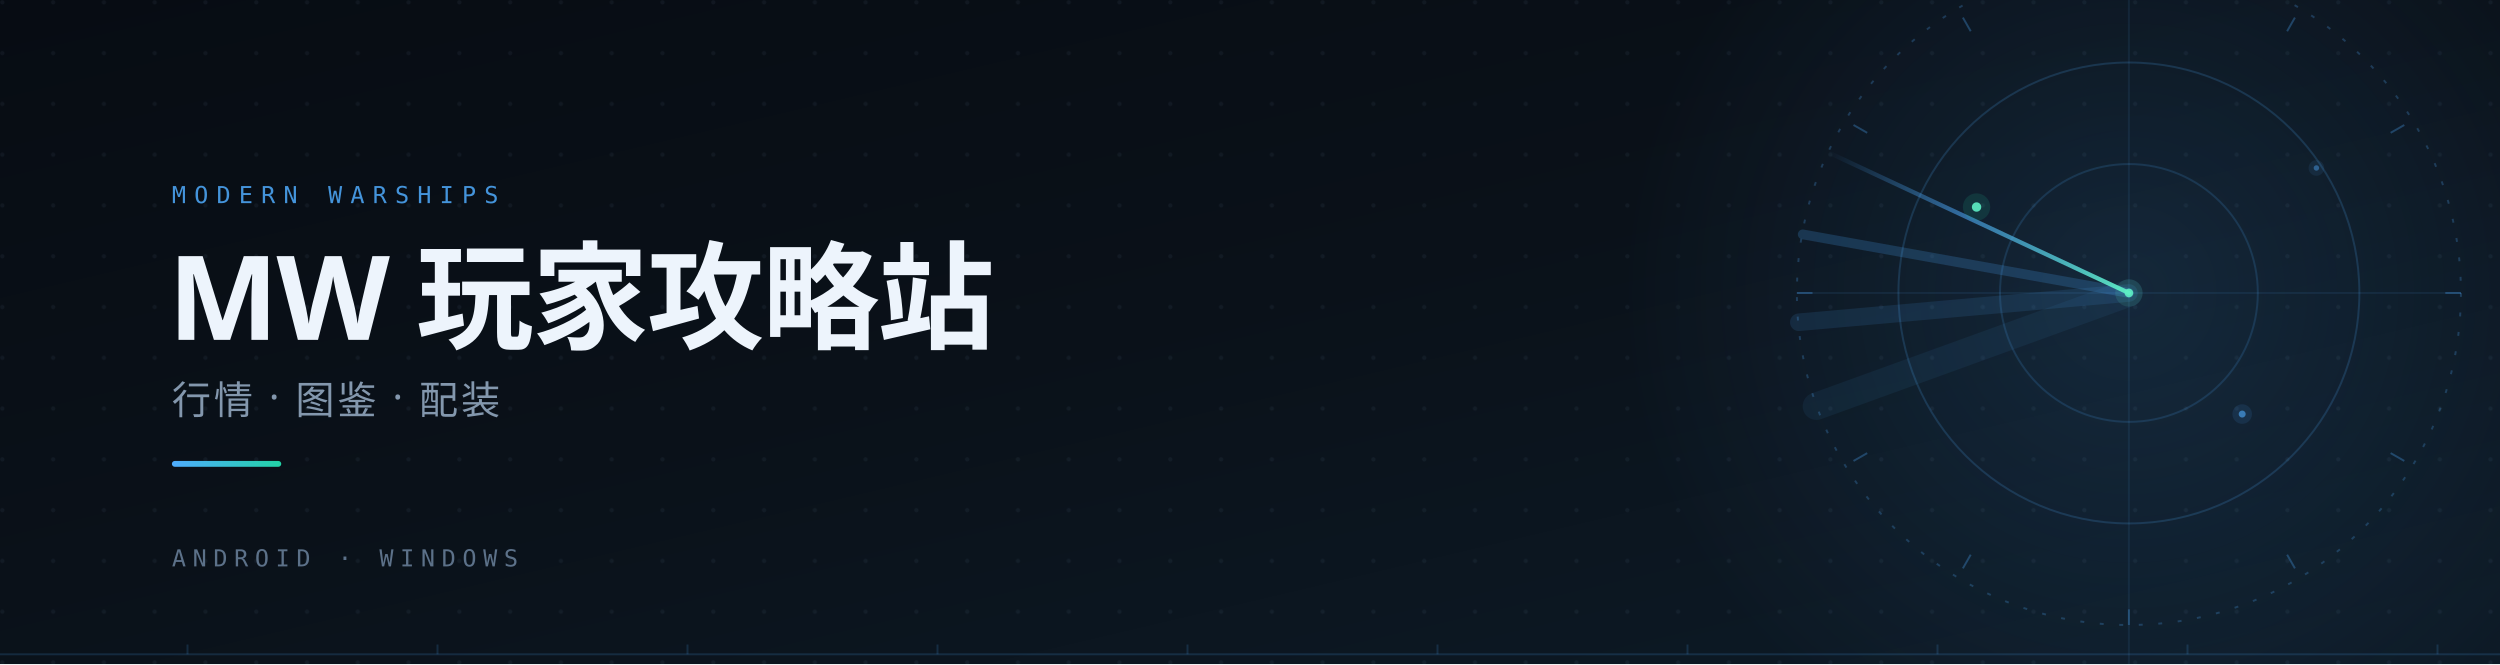
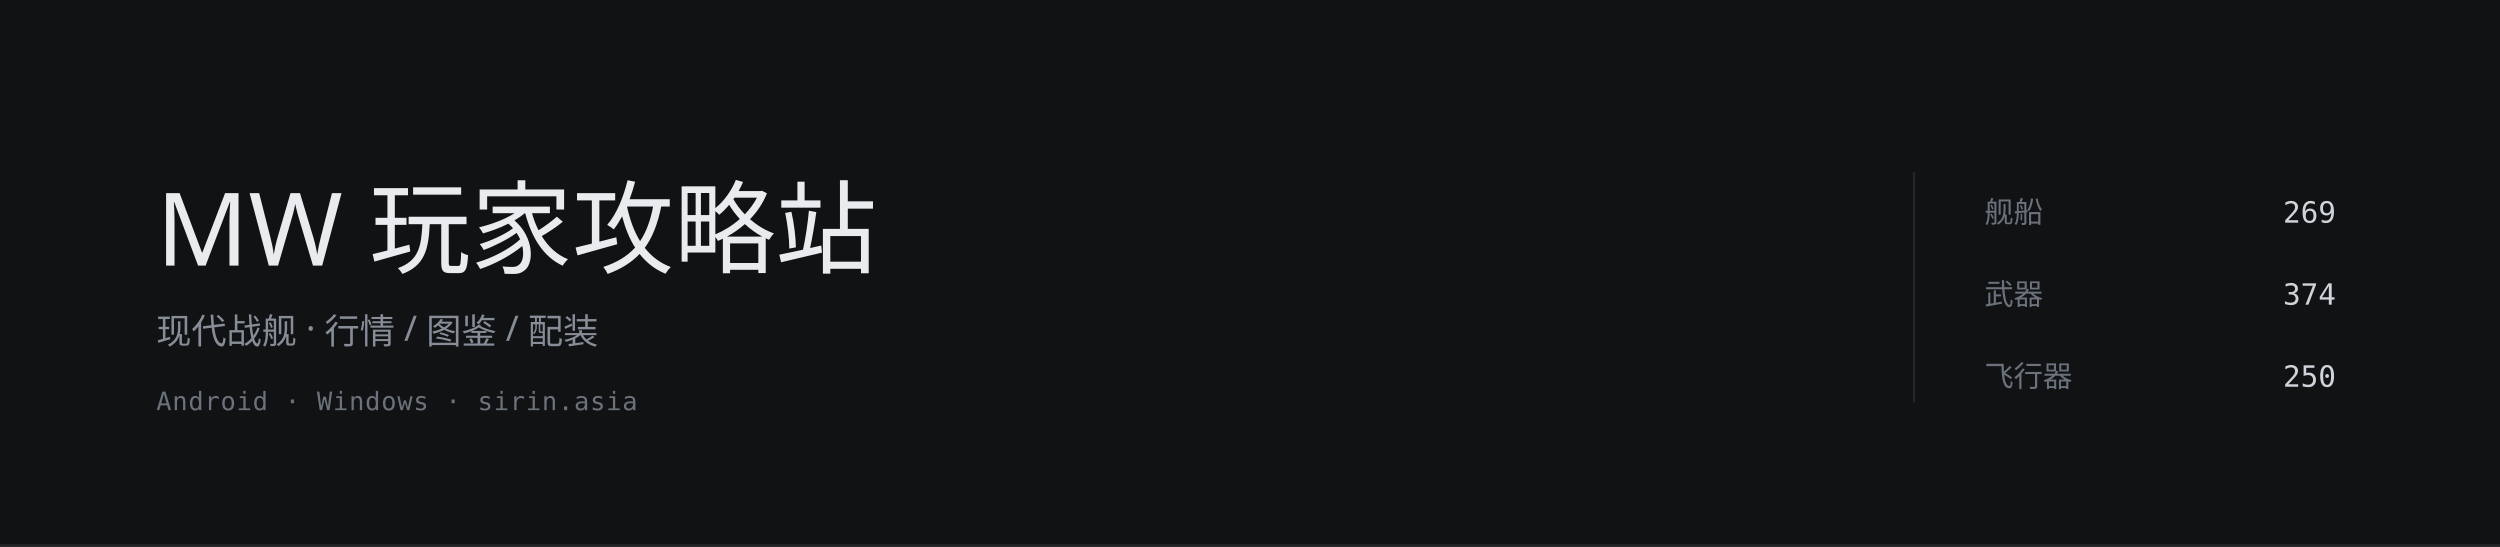
- <svg xmlns="http://www.w3.org/2000/svg" viewBox="0 0 1280 340" width="1280" height="340" role="img" aria-label="MW 玩家攻略站 · 现代战舰行情、图鉴与配装工具">
-   <defs>
-     <linearGradient id="bg" x1="0" y1="0" x2="0.9" y2="1">
-       <stop offset="0" stop-color="#070c13" />
-       <stop offset="0.5" stop-color="#0a1119" />
-       <stop offset="1" stop-color="#0d1a26" />
-     </linearGradient>
-     <linearGradient id="accent" x1="0" y1="0" x2="1" y2="0">
-       <stop offset="0" stop-color="#4facfe" />
-       <stop offset="1" stop-color="#22d3a6" />
-     </linearGradient>
-     <linearGradient id="ray" gradientUnits="userSpaceOnUse" x1="1090" y1="150" x2="936" y2="78">
-       <stop offset="0" stop-color="#5ef0c4" stop-opacity="0.95" />
-       <stop offset="0.55" stop-color="#4facfe" stop-opacity="0.55" />
-       <stop offset="1" stop-color="#4facfe" stop-opacity="0" />
-     </linearGradient>
-     <radialGradient id="halo" gradientUnits="userSpaceOnUse" cx="1090" cy="150" r="260">
-       <stop offset="0" stop-color="#4facfe" stop-opacity="0.13" />
-       <stop offset="1" stop-color="#4facfe" stop-opacity="0" />
-     </radialGradient>
-     <pattern id="dots" width="26" height="26" patternUnits="userSpaceOnUse">
-       <circle cx="1.2" cy="1.2" r="1.1" fill="#9fc3e8" fill-opacity="0.06" />
-     </pattern>
-   </defs>
-   <rect width="1280" height="340" fill="url(#bg)" />
-   <rect width="1280" height="340" fill="url(#dots)" />
-   <circle cx="1090" cy="150" r="260" fill="url(#halo)" />
-   <g stroke="#4facfe" stroke-linecap="round">
-     <line x1="1090" y1="150" x2="930" y2="208" stroke-opacity="0.07" stroke-width="14" />
-     <line x1="1090" y1="150" x2="921" y2="165" stroke-opacity="0.12" stroke-width="9" />
-     <line x1="1090" y1="150" x2="923" y2="120" stroke-opacity="0.20" stroke-width="5" />
-     <line x1="1090" y1="150" x2="936" y2="78" stroke="url(#ray)" stroke-width="2.2" />
+ <svg xmlns="http://www.w3.org/2000/svg" viewBox="0 0 1280 280" width="1280" height="280" role="img" aria-label="MW 玩家攻略站 · 现代战舰行情、图鉴与配装工具">
+   <rect width="1280" height="280" fill="#101214" />
+   <text x="80" y="136" font-family="'PingFang SC','Microsoft YaHei','Segoe UI',sans-serif" font-size="52" font-weight="500" fill="#e9ebee">MW 玩家攻略站</text>
+   <text x="80" y="176" font-family="'PingFang SC','Microsoft YaHei','Segoe UI',sans-serif" font-size="18" fill="#868d96">现代战舰 · 行情 / 图鉴 / 配装</text>
+   <text x="80" y="210" font-family="'SF Mono','Cascadia Mono','Consolas',monospace" font-size="13" letter-spacing="0.4" fill="#6b727b">Android · Windows · sirin.asia</text>
+   <line x1="980" y1="88" x2="980" y2="206" stroke="#e9ebee" stroke-opacity="0.10" stroke-width="1" />
+   <g font-family="'SF Mono','Cascadia Mono','Consolas',monospace" font-size="15">
+     <text x="1016" y="114" fill="#6b727b">舰船</text>
+     <text x="1196" y="114" text-anchor="end" fill="#cfd4da">269</text>
+     <text x="1016" y="156" fill="#6b727b">武器</text>
+     <text x="1196" y="156" text-anchor="end" fill="#cfd4da">374</text>
+     <text x="1016" y="198" fill="#6b727b">飞行器</text>
+     <text x="1196" y="198" text-anchor="end" fill="#cfd4da">250</text>
  </g>
-   <circle cx="1090" cy="150" r="170" fill="none" stroke="#4facfe" stroke-opacity="0.24" stroke-width="1" stroke-dasharray="2 8" />
-   <circle cx="1090" cy="150" r="118" fill="none" stroke="#4facfe" stroke-opacity="0.18" stroke-width="1" />
-   <circle cx="1090" cy="150" r="66" fill="none" stroke="#4facfe" stroke-opacity="0.16" stroke-width="1" />
-   <g stroke="#4facfe" stroke-opacity="0.09" stroke-width="1">
-     <line x1="920" y1="150" x2="1260" y2="150" />
-     <line x1="1090" y1="0" x2="1090" y2="340" />
-   </g>
-   <g stroke="#4facfe" stroke-opacity="0.30" stroke-width="1">
-     <line x1="1090" y1="-20" x2="1090" y2="-12" />
-     <line x1="1175" y1="9" x2="1171" y2="16" />
-     <line x1="1231" y1="64" x2="1224" y2="68" />
-     <line x1="1260" y1="150" x2="1252" y2="150" />
-     <line x1="1231" y1="236" x2="1224" y2="232" />
-     <line x1="1175" y1="291" x2="1171" y2="284" />
-     <line x1="1090" y1="320" x2="1090" y2="312" />
-     <line x1="1005" y1="291" x2="1009" y2="284" />
-     <line x1="949" y1="236" x2="956" y2="232" />
-     <line x1="920" y1="150" x2="928" y2="150" />
-     <line x1="949" y1="64" x2="956" y2="68" />
-     <line x1="1005" y1="9" x2="1009" y2="16" />
-   </g>
-   <circle cx="1090" cy="150" r="2.2" fill="#5ef0c4" fill-opacity="0.9" />
-   <circle cx="1090" cy="150" r="7" fill="#5ef0c4" fill-opacity="0.12" />
-   <circle cx="1012" cy="106" r="7" fill="#22d3a6" fill-opacity="0.13" />
-   <circle cx="1012" cy="106" r="2.4" fill="#5ef0c4" fill-opacity="0.9" />
-   <circle cx="1148" cy="212" r="5" fill="#4facfe" fill-opacity="0.11" />
-   <circle cx="1148" cy="212" r="1.8" fill="#4facfe" fill-opacity="0.6" />
-   <circle cx="1186" cy="86" r="4" fill="#4facfe" fill-opacity="0.09" />
-   <circle cx="1186" cy="86" r="1.4" fill="#4facfe" fill-opacity="0.42" />
-   <text x="88" y="104" font-family="'SF Mono','Cascadia Mono','Consolas',monospace" font-size="12" letter-spacing="4.2" fill="#4facfe" fill-opacity="0.85">MODERN WARSHIPS</text>
-   <text x="86" y="174" font-family="'PingFang SC','Microsoft YaHei','Segoe UI',sans-serif" font-size="60" font-weight="700" letter-spacing="-1" fill="#edf4fc">MW 玩家攻略站</text>
-   <text x="88" y="212" font-family="'PingFang SC','Microsoft YaHei','Segoe UI',sans-serif" font-size="20" letter-spacing="1.5" fill="#8397ad">行情 · 图鉴 · 配装</text>
-   <rect x="88" y="236" width="56" height="3" rx="1.5" fill="url(#accent)" />
-   <text x="88" y="290" font-family="'SF Mono','Cascadia Mono','Consolas',monospace" font-size="12" letter-spacing="3.4" fill="#5c7189">ANDROID · WINDOWS</text>
-   <line x1="0" y1="335" x2="1280" y2="335" stroke="#4facfe" stroke-opacity="0.16" stroke-width="1" />
-   <g stroke="#4facfe" stroke-opacity="0.16" stroke-width="1">
-     <line x1="96" y1="330" x2="96" y2="335" />
-     <line x1="224" y1="330" x2="224" y2="335" />
-     <line x1="352" y1="330" x2="352" y2="335" />
-     <line x1="480" y1="330" x2="480" y2="335" />
-     <line x1="608" y1="330" x2="608" y2="335" />
-     <line x1="736" y1="330" x2="736" y2="335" />
-     <line x1="864" y1="330" x2="864" y2="335" />
-     <line x1="992" y1="330" x2="992" y2="335" />
-     <line x1="1120" y1="330" x2="1120" y2="335" />
-     <line x1="1248" y1="330" x2="1248" y2="335" />
-   </g>
+   <line x1="0" y1="279" x2="1280" y2="279" stroke="#e9ebee" stroke-opacity="0.08" stroke-width="1" />
</svg>
